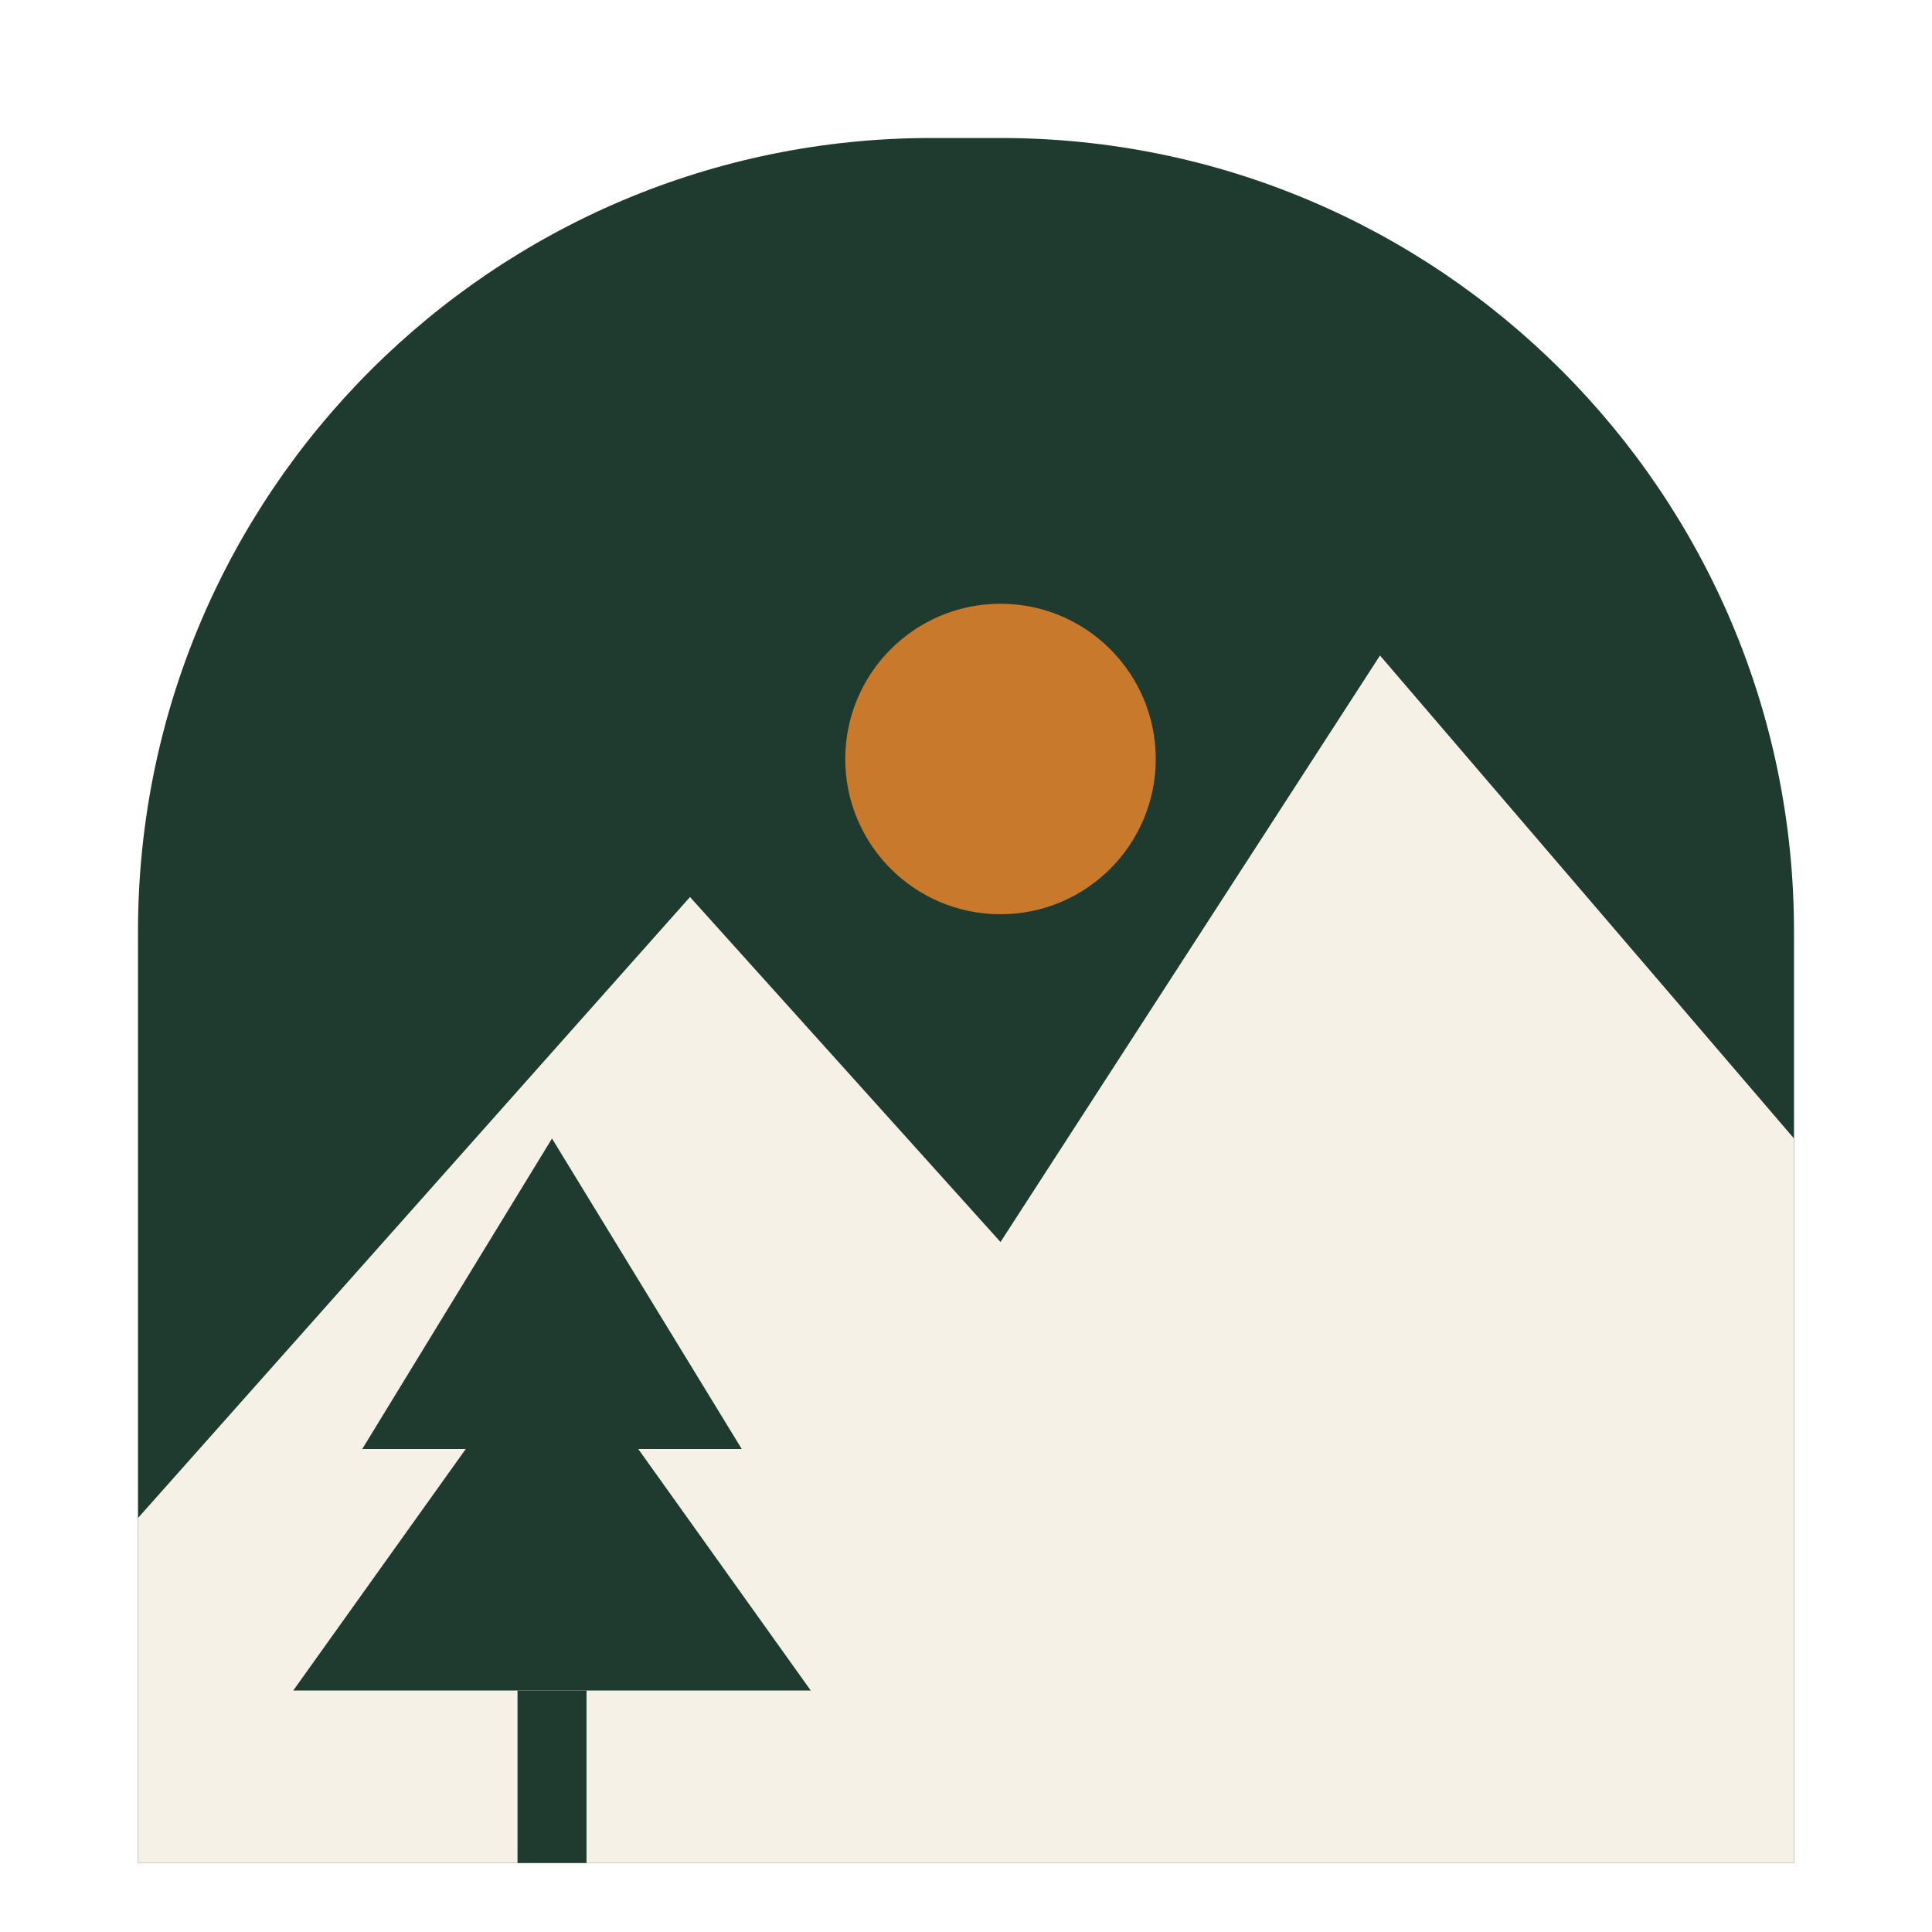
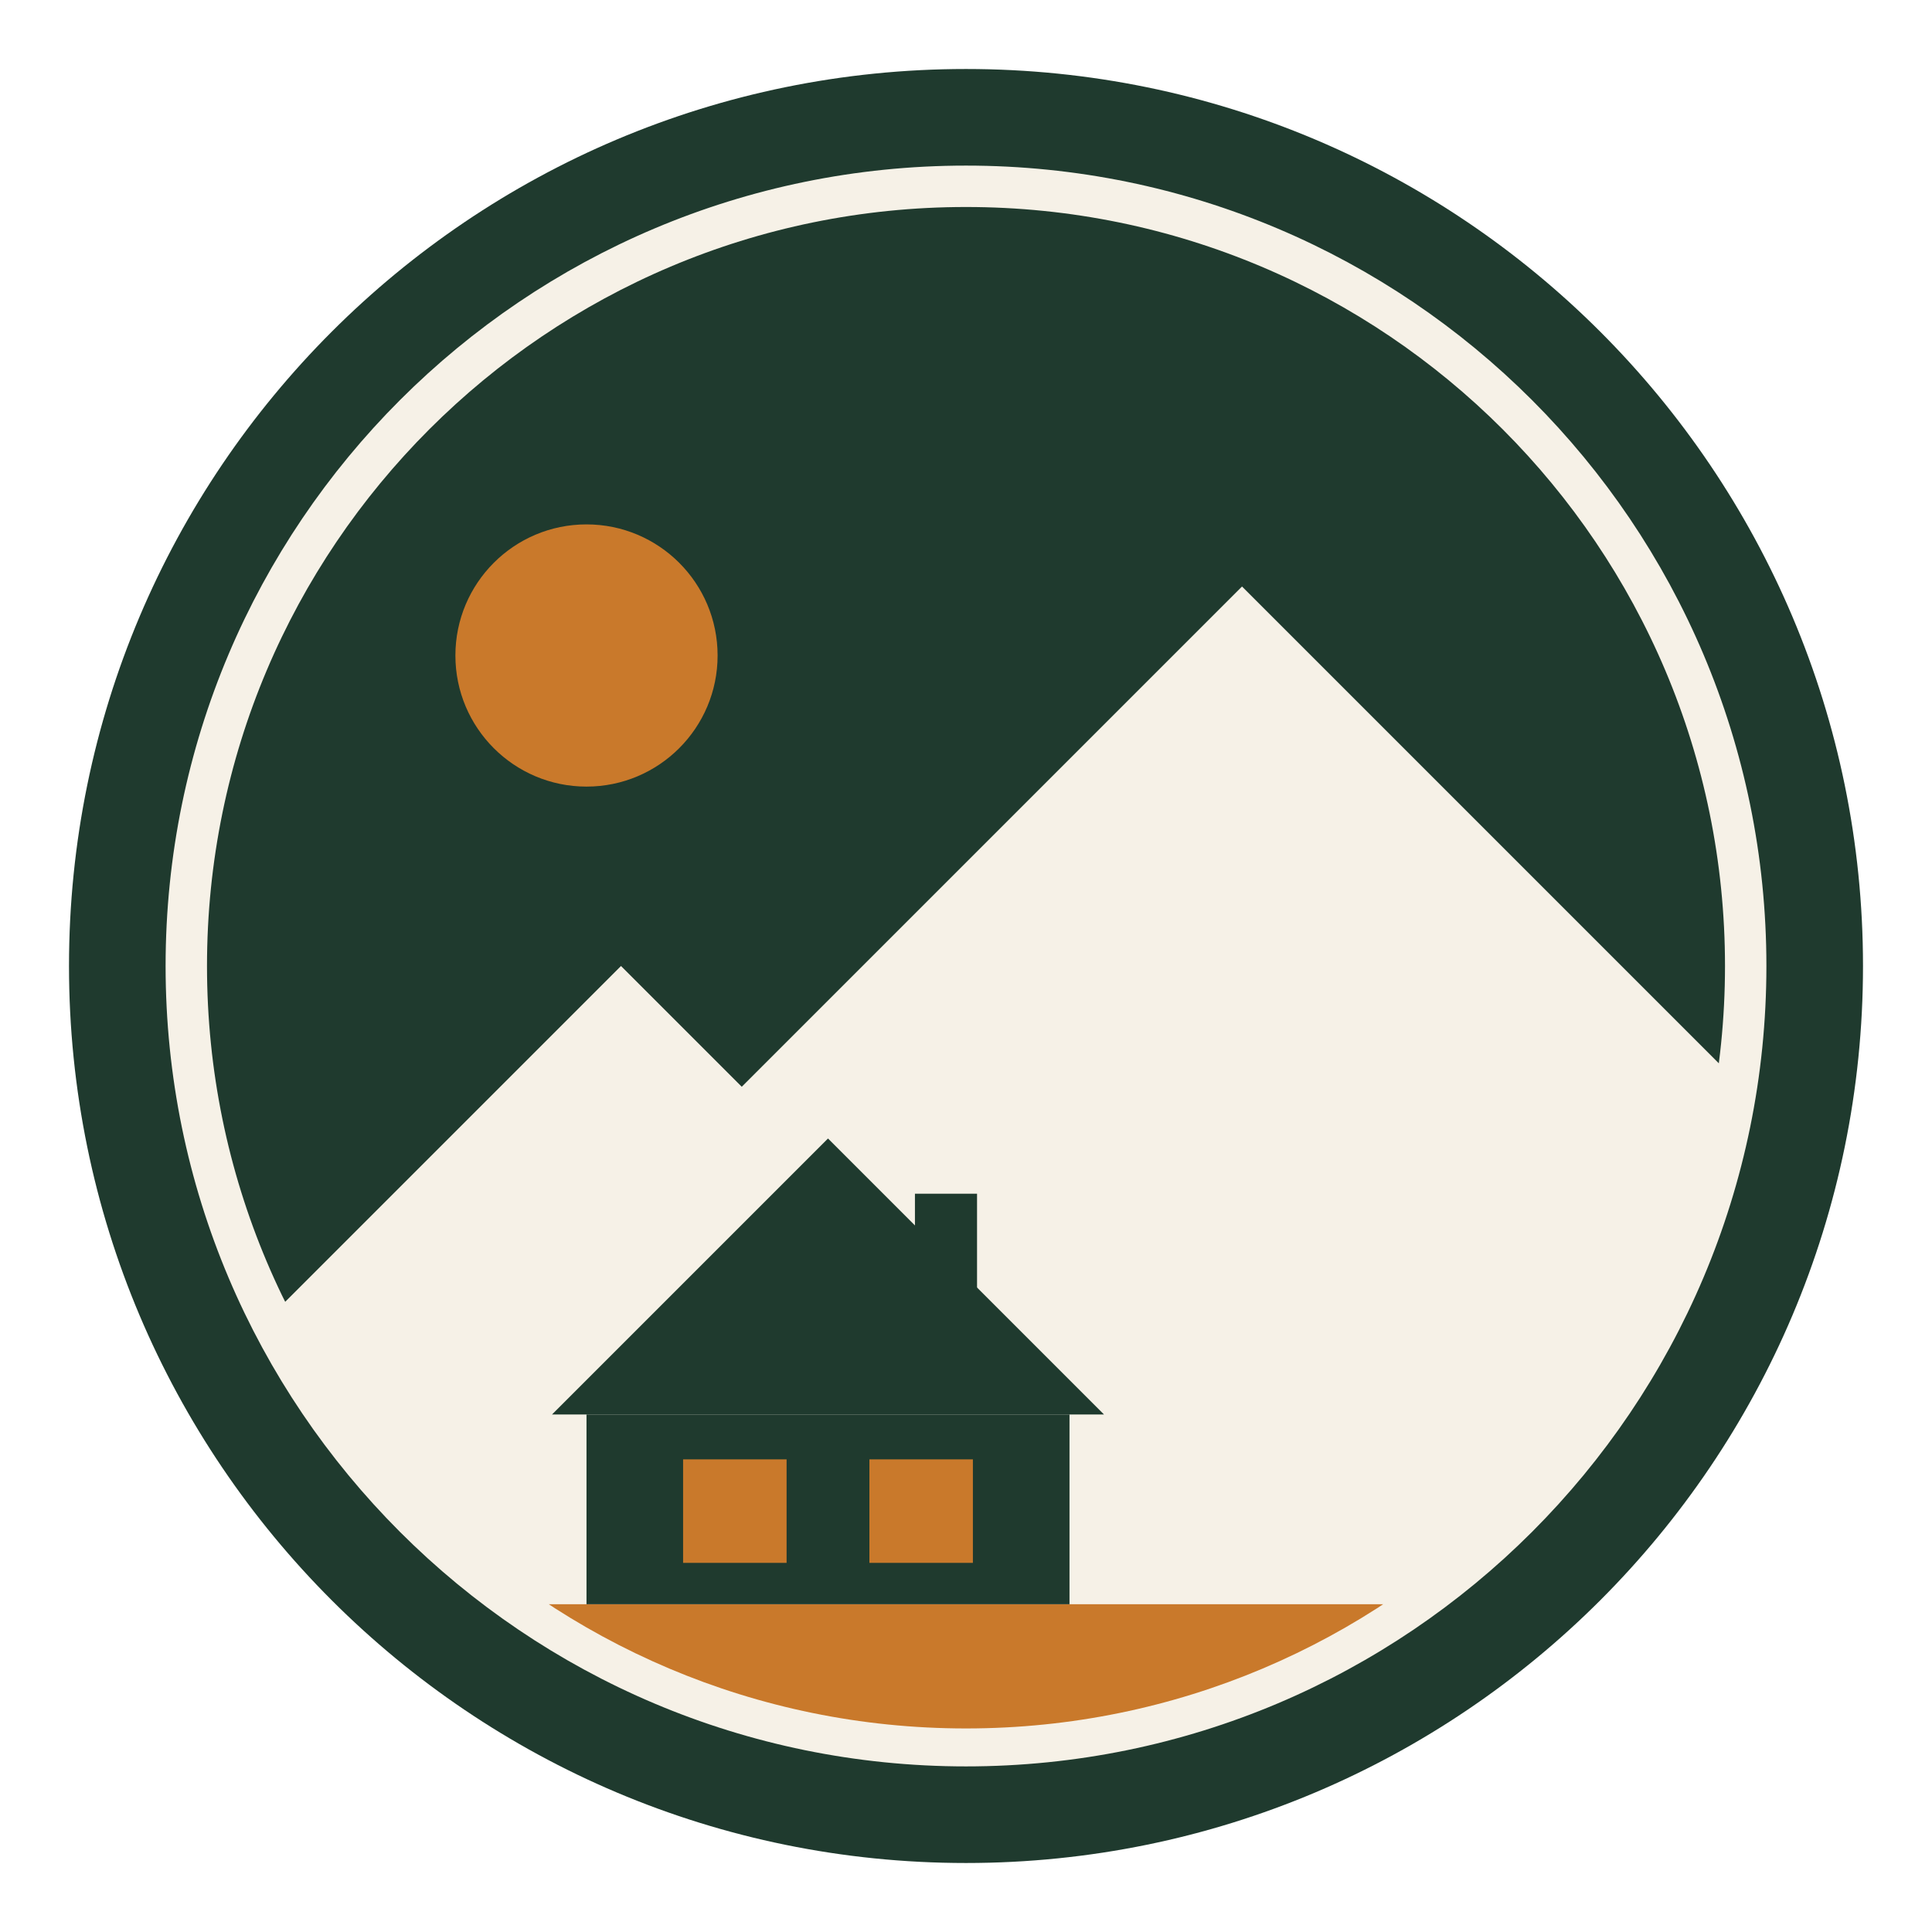
<svg xmlns="http://www.w3.org/2000/svg" viewBox="0 0 56 56">
-   <path d="M4 54V27C4 14.3 14.3 4 27 4h2c12.700 0 23 10.300 23 23v27z" fill="#1f3a2e" />
-   <circle cx="29" cy="22" r="4.500" fill="#c9792b" />
-   <path d="M4 54V44l16-18 9 10 11-17 12 14v21z" fill="#f6f1e7" />
-   <path d="M16 33 10.500 42h3L8.500 49h15l-5-7h3z" fill="#1f3a2e" />
-   <rect x="15" y="49" width="2" height="5" fill="#1f3a2e" />
+   <defs>
+     <clipPath id="gsmark">
+       <circle cx="28" cy="28" r="22.1" />
+     </clipPath>
+   </defs>
+   <circle cx="28" cy="28" r="26" fill="#1f3a2e" />
+   <circle cx="28" cy="28" r="22.6" fill="#1f3a2e" stroke="#f6f1e7" stroke-width="1.2" />
+   <g clip-path="url(#gsmark)">
+     <circle cx="17" cy="19" r="3.8" fill="#c9792b" />
+     <path d="M0 46 18 28 21.5 31.5 36 17 56 37V56H0z" fill="#f6f1e7" />
+     <rect x="0" y="46.5" width="56" height="12" fill="#c9792b" />
+     <g transform="translate(3 0)">
+       <g fill="#1f3a2e">
+         <path d="M13.0 41.0L21 33.0L29.0 41.0z" />
+         <rect x="14.0" y="41.0" width="14" height="5.5" />
+         <rect x="23.52" y="34.6" width="1.8" height="3.2" />
+       </g>
+       <rect x="16.8" y="42.3" width="3" height="3" fill="#c9792b" />
+       <rect x="22.2" y="42.3" width="3" height="3" fill="#c9792b" />
+     </g>
+   </g>
</svg>
